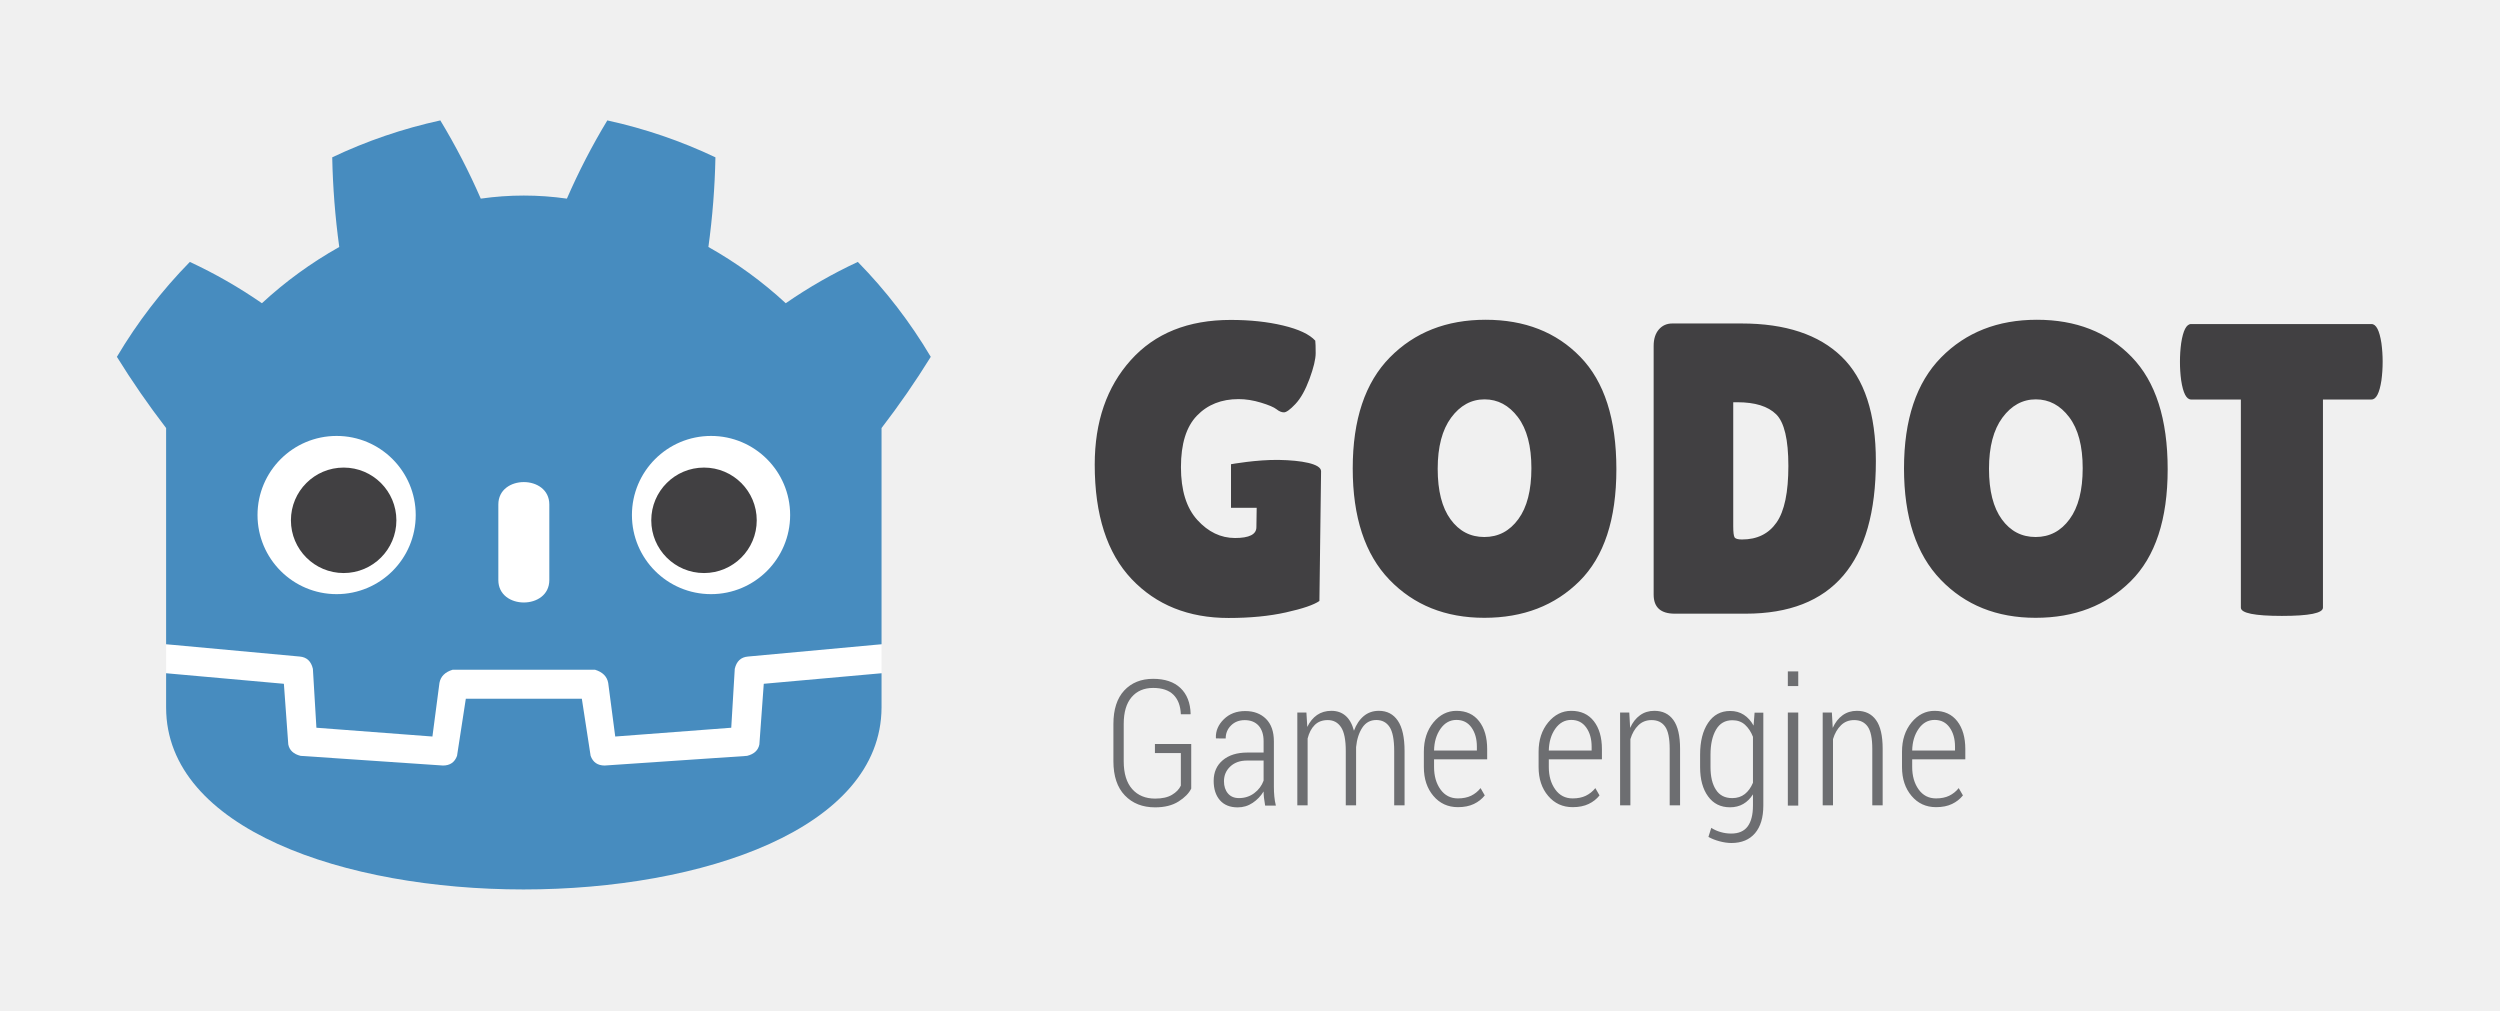
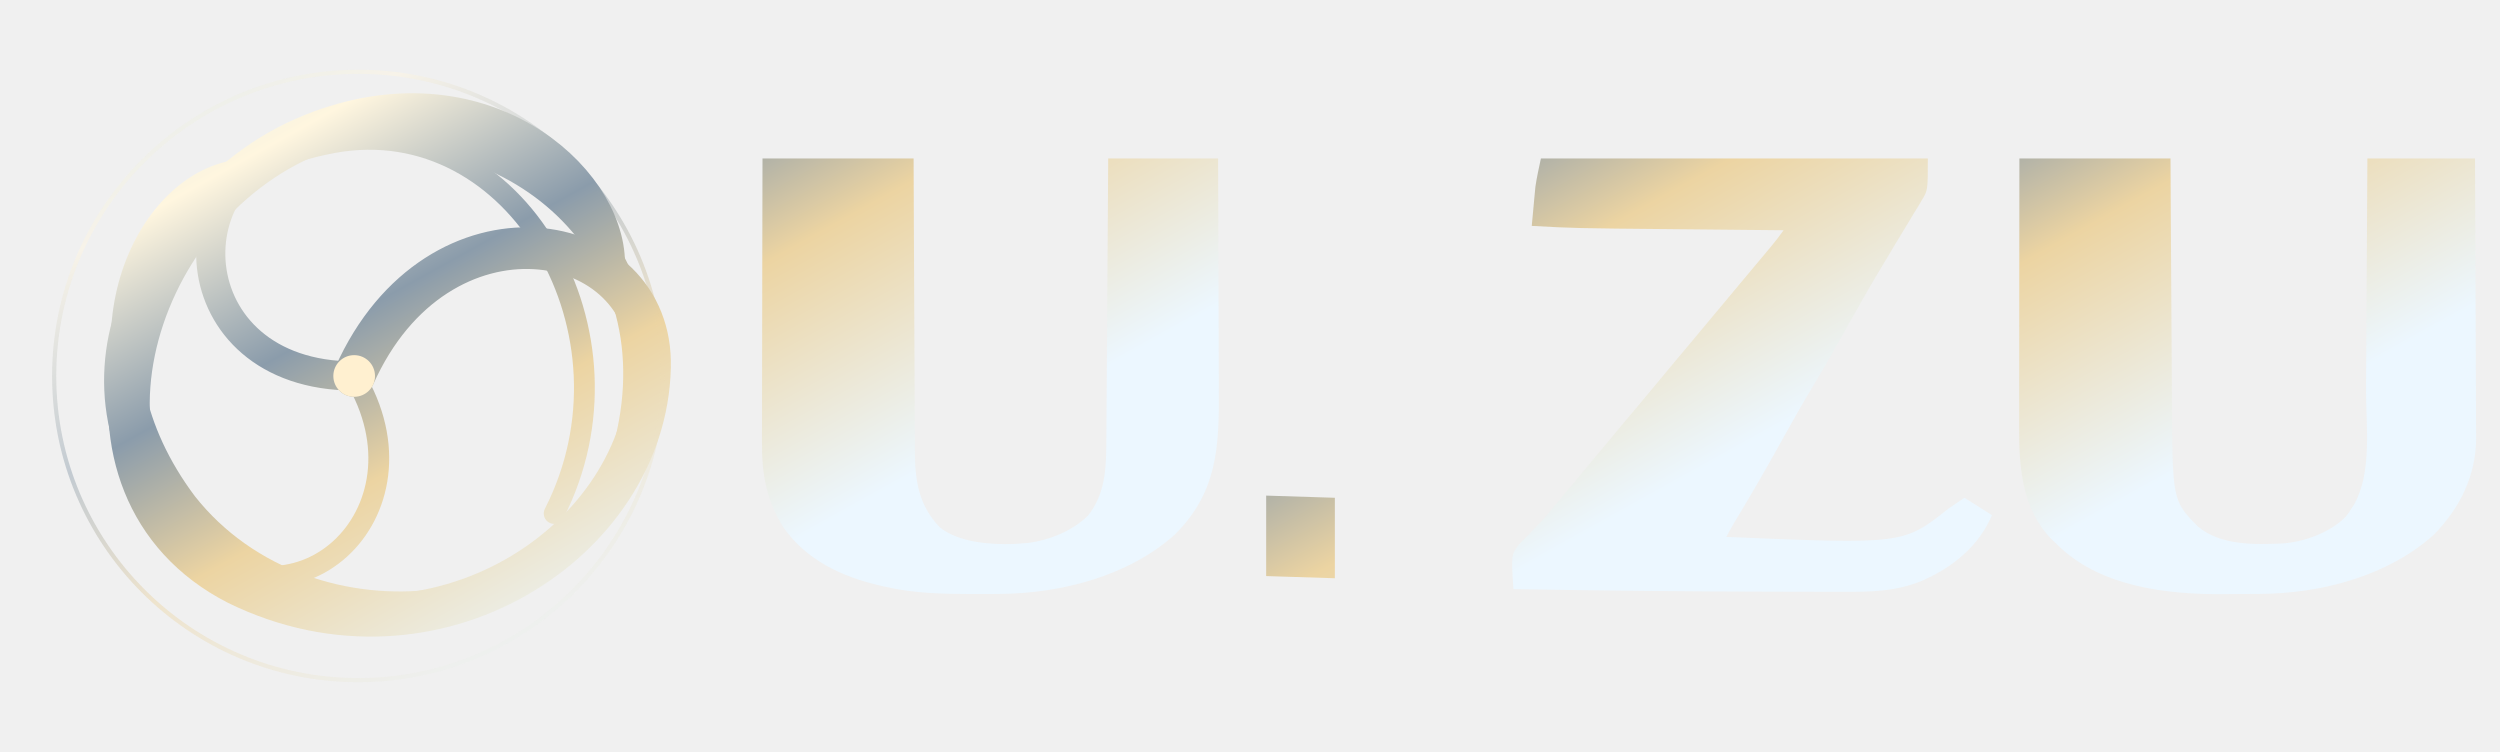
- <svg xmlns="http://www.w3.org/2000/svg" width="1024" height="414">
-   <path fill="#414042" d="M523.82 188.382c-9.142-.142-19.603 1.764-19.603 1.764v17.842h10.52l-.117 7.953c0 2.946-2.92 4.427-8.747 4.427-5.831 0-10.982-2.47-15.45-7.395-4.48-4.932-6.708-12.141-6.708-21.64 0-9.519 2.176-16.537 6.536-21.065 4.35-4.524 10.05-6.794 17.064-6.794 2.946 0 5.996.476 9.168 1.445 3.174.962 5.293 1.863 6.375 2.707 1.072.867 2.09 1.277 3.056 1.277.96 0 2.513-1.122 4.66-3.392 2.153-2.263 4.082-5.693 5.782-10.267 1.694-4.598 2.543-8.122 2.543-10.621 0-2.48-.054-4.19-.164-5.092-2.379-2.603-6.767-4.666-13.168-6.2-6.39-1.53-13.552-2.289-21.476-2.289-17.438 0-31.073 5.49-40.92 16.47-9.855 10.982-14.773 25.24-14.773 42.79 0 20.607 5.035 36.227 15.103 46.868 10.085 10.64 23.327 15.953 39.743 15.953 8.827 0 16.664-.76 23.51-2.289 6.853-1.523 11.41-3.088 13.676-4.67l.68-53.137c0-3.087-8.149-4.488-17.29-4.645m84.247-24.804c-5.431 0-9.98 2.496-13.671 7.47-3.672 4.98-5.517 11.969-5.517 20.963 0 9.013 1.754 15.914 5.27 20.722 3.508 4.823 8.117 7.225 13.835 7.225 5.715 0 10.358-2.432 13.924-7.313q5.351-7.293 5.353-20.884c0-9.054-1.846-16.023-5.524-20.89q-5.51-7.292-13.67-7.293m-.083 89.477c-15.9 0-28.868-5.203-38.89-15.61q-15.016-15.624-15.017-45.592c0-19.992 5.063-35.128 15.191-45.435 10.131-10.293 23.209-15.444 39.228-15.444 16.016 0 28.954 5.058 38.795 15.204 9.858 10.126 14.778 25.477 14.778 46.009 0 20.546-5.034 35.828-15.114 45.856-10.08 10.008-23.062 15.012-38.971 15.012m101.95-88.298v50.788c0 2.37.176 3.866.515 4.493.337.624 1.358.937 3.052.937 6.232 0 10.954-2.328 14.181-6.97 3.235-4.636 4.835-12.356 4.835-23.168 0-10.817-1.674-17.865-5-21.139-3.344-3.283-8.64-4.94-15.884-4.94zm-32.599 78.798V141.681c0-2.832.704-5.067 2.126-6.724 1.413-1.632 3.25-2.461 5.521-2.461h28.357c17.994 0 31.664 4.54 40.994 13.597 9.347 9.054 14.02 23.31 14.02 42.784 0 41.66-17.778 62.486-53.326 62.486h-29.03c-5.769 0-8.662-2.597-8.662-7.808m156.544-79.977c-5.432 0-9.994 2.496-13.678 7.47q-5.507 7.471-5.508 20.963c0 9.013 1.758 15.914 5.262 20.722 3.505 4.823 8.119 7.225 13.837 7.225 5.717 0 10.363-2.432 13.924-7.313q5.354-7.293 5.355-20.884c0-9.054-1.843-16.023-5.522-20.89-3.68-4.861-8.23-7.293-13.67-7.293m-.087 89.477q-23.86 0-38.88-15.61-15.03-15.624-15.03-45.592c0-19.992 5.065-35.128 15.191-45.435 10.139-10.293 23.209-15.444 39.233-15.444 16.02 0 28.946 5.058 38.8 15.204 9.85 10.126 14.772 25.477 14.772 46.009 0 20.546-5.037 35.828-15.115 45.856-10.076 10.008-23.07 15.012-38.971 15.012m117.69-4.17c0 2.251-5.597 3.392-16.809 3.392-11.202 0-16.815-1.141-16.815-3.392v-85.248h-20.371c-1.928 0-3.286-2.597-4.077-7.818a56 56 0 0 1-.501-7.636c0-2.592.162-5.146.501-7.636.79-5.205 2.15-7.823 4.077-7.823h73.864c1.924 0 3.277 2.617 4.078 7.823.333 2.49.505 5.043.505 7.636 0 2.608-.172 5.152-.505 7.637-.8 5.22-2.154 7.817-4.078 7.817h-19.87z" />
-   <path fill="#6d6e71" d="M487.93 322.997c-.94 1.926-2.664 3.691-5.188 5.289-2.52 1.607-5.722 2.406-9.611 2.406-5.132 0-9.259-1.617-12.394-4.887-3.122-3.243-4.686-7.92-4.686-14.022V296.57c0-5.97 1.473-10.548 4.431-13.743 2.95-3.17 6.903-4.78 11.84-4.78 4.824 0 8.564 1.27 11.212 3.781 2.639 2.519 4.025 6.038 4.146 10.532l-.066.2h-3.94c-.14-3.443-1.14-6.101-3.022-7.979-1.871-1.861-4.655-2.803-8.33-2.803-3.72 0-6.668 1.259-8.823 3.785-2.15 2.518-3.224 6.17-3.224 10.968v15.301q.001 7.462 3.476 11.382c2.316 2.592 5.438 3.892 9.38 3.892 2.876 0 5.19-.51 6.92-1.554 1.738-1.028 2.942-2.285 3.624-3.775V308.45h-10.618v-3.704h14.873zm19.557 3.902c2.336 0 4.416-.661 6.232-2.01 1.82-1.353 3.096-3.063 3.852-5.146v-8.224h-6.756q-4.31 0-6.896 2.442c-1.726 1.617-2.581 3.637-2.581 6.037 0 2.03.534 3.696 1.616 4.981 1.08 1.289 2.59 1.92 4.533 1.92m10.715 3.068a99 99 0 0 1-.48-3.225 22 22 0 0 1-.15-2.562 14.9 14.9 0 0 1-4.483 4.675c-1.836 1.236-3.878 1.848-6.128 1.848-3.147 0-5.567-.975-7.28-2.927-1.702-1.96-2.563-4.6-2.563-7.936 0-3.523 1.237-6.35 3.72-8.448 2.48-2.098 5.85-3.147 10.09-3.147h6.643v-4.672c0-2.686-.686-4.802-2.032-6.331-1.375-1.51-3.264-2.275-5.701-2.275-2.268 0-4.139.722-5.608 2.182-1.463 1.45-2.19 3.224-2.19 5.337l-3.944-.035-.07-.206c-.11-2.866.973-5.4 3.261-7.646 2.279-2.24 5.203-3.352 8.761-3.352 3.517 0 6.347 1.069 8.509 3.2q3.224 3.227 3.226 9.21v18.645c0 1.358.064 2.677.183 3.936a25 25 0 0 0 .627 3.729zm16.905-38.108.36 5.9c1-2.112 2.339-3.739 3.998-4.896q2.498-1.711 5.874-1.711c2.296 0 4.232.668 5.794 2.02 1.562 1.347 2.714 3.387 3.446 6.127.938-2.529 2.264-4.528 3.986-5.975 1.722-1.45 3.812-2.172 6.23-2.172 3.335 0 5.923 1.35 7.755 4.05 1.841 2.705 2.759 6.856 2.759 12.464v22.207h-4.246v-22.28c0-4.663-.645-7.946-1.9-9.834-1.261-1.89-3.071-2.842-5.41-2.842-2.462 0-4.384 1.04-5.767 3.152-1.375 2.112-2.223 4.754-2.531 7.945v23.86h-4.224v-22.258c0-4.554-.639-7.812-1.945-9.759-1.299-1.946-3.107-2.912-5.427-2.912-2.218 0-4.013.677-5.358 2.02-1.353 1.349-2.315 3.195-2.899 5.538v27.369h-4.22v-38.014zm61.457 3.021q-3.966 0-6.517 3.613c-1.705 2.415-2.585 5.392-2.656 8.938h17.537v-1.626c0-3.137-.736-5.75-2.21-7.822-1.482-2.075-3.53-3.103-6.154-3.103m.598 35.735c-4.099 0-7.451-1.543-10.055-4.621q-3.895-4.61-3.896-11.793v-6.313c0-4.798 1.303-8.798 3.912-11.979 2.616-3.167 5.758-4.75 9.441-4.75 3.983 0 7.068 1.413 9.27 4.246q3.313 4.257 3.312 11.434v4.171H587.39v3.162c0 3.68.882 6.744 2.635 9.19 1.757 2.45 4.144 3.666 7.136 3.666 2.077 0 3.888-.367 5.396-1.089a11.1 11.1 0 0 0 3.877-3.132l1.728 2.99c-1.148 1.456-2.634 2.633-4.45 3.505-1.811.868-4 1.312-6.551 1.312m46.411-35.734q-3.976 0-6.528 3.613-2.54 3.62-2.652 8.938h17.54v-1.626c0-3.137-.733-5.75-2.216-7.822-1.475-2.075-3.52-3.103-6.144-3.103m.593 35.735c-4.1 0-7.446-1.543-10.045-4.621q-3.91-4.61-3.91-11.793v-6.313c0-4.798 1.309-8.798 3.913-11.979 2.623-3.167 5.766-4.75 9.45-4.75 3.975 0 7.072 1.413 9.27 4.246 2.2 2.837 3.304 6.65 3.304 11.434v4.171h-21.755v3.162q0 5.52 2.647 9.19c1.747 2.45 4.124 3.666 7.125 3.666 2.087 0 3.888-.367 5.392-1.089a11.2 11.2 0 0 0 3.894-3.132l1.717 2.99c-1.15 1.456-2.633 2.633-4.451 3.505-1.81.868-3.997 1.312-6.55 1.312m23.189-38.755.345 6.284c1.014-2.23 2.353-3.962 4.034-5.166 1.667-1.21 3.63-1.824 5.887-1.824 3.396 0 5.998 1.256 7.804 3.78 1.826 2.518 2.73 6.434 2.73 11.749v23.191h-4.249V306.72c0-4.343-.636-7.377-1.9-9.137-1.258-1.76-3.107-2.636-5.513-2.636-2.158 0-3.968.701-5.419 2.126-1.457 1.412-2.543 3.294-3.267 5.666v27.134h-4.219V291.86zm33.27 22.395c0 3.858.73 6.926 2.213 9.208 1.465 2.304 3.695 3.443 6.671 3.443 2.04 0 3.757-.544 5.167-1.657 1.405-1.113 2.514-2.662 3.336-4.627V301.79c-.79-2.025-1.874-3.66-3.244-4.92-1.368-1.24-3.102-1.863-5.186-1.863-2.97 0-5.216 1.294-6.708 3.891-1.502 2.603-2.25 5.995-2.25 10.161zm-4.262-5.195c0-5.386 1.088-9.714 3.274-12.975 2.169-3.245 5.187-4.871 9.03-4.871 2.134 0 4.007.52 5.607 1.564 1.603 1.024 2.928 2.523 3.992 4.43l.412-5.287h3.581v38.048c0 4.871-1.13 8.646-3.4 11.317-2.271 2.66-5.499 4.009-9.666 4.009-1.5 0-3.11-.235-4.832-.691-1.724-.456-3.252-1.054-4.59-1.805l1.168-3.704a14.1 14.1 0 0 0 3.831 1.716 15.2 15.2 0 0 0 4.352.616q4.536-.001 6.71-2.905c1.452-1.961 2.18-4.798 2.18-8.553v-4.597c-1.079 1.71-2.402 3.024-3.97 3.93-1.563.912-3.39 1.368-5.448 1.368-3.818 0-6.814-1.496-8.976-4.486-2.167-2.983-3.255-6.965-3.255-11.93zm40.2 20.916h-4.266V291.86h4.266zm0-48.968h-4.266v-6.005h4.266zm13.774 10.852.346 6.284c1.016-2.23 2.35-3.962 4.027-5.166 1.677-1.21 3.643-1.824 5.89-1.824 3.397 0 6.01 1.256 7.82 3.78 1.821 2.518 2.717 6.434 2.717 11.749v23.191h-4.248V306.72c0-4.343-.635-7.377-1.897-9.137-1.268-1.76-3.103-2.636-5.517-2.636-2.157 0-3.962.701-5.412 2.126-1.455 1.412-2.545 3.294-3.266 5.666v27.134h-4.224V291.86zm42.074 3.021q-3.978 0-6.518 3.613-2.547 3.62-2.66 8.938h17.54v-1.626c0-3.137-.731-5.75-2.21-7.822-1.476-2.075-3.525-3.103-6.152-3.103m.602 35.735c-4.11 0-7.456-1.543-10.048-4.621q-3.903-4.61-3.903-11.793v-6.313c0-4.798 1.302-8.798 3.91-11.979q3.924-4.75 9.439-4.75c3.978 0 7.077 1.413 9.283 4.246 2.197 2.837 3.3 6.65 3.3 11.434v4.171h-21.76v3.162c0 3.68.887 6.744 2.642 9.19 1.754 2.45 4.133 3.666 7.137 3.666 2.08 0 3.88-.367 5.382-1.089a11.16 11.16 0 0 0 3.897-3.132l1.725 2.99c-1.156 1.456-2.64 2.633-4.454 3.505-1.81.868-3.998 1.312-6.55 1.312" />
-   <g fill="#fff" transform="matrix(.36 0 0 .36 30.24 21.6)">
-     <path d="M105 673v33q407 354 814 0v-33z" />
-     <path fill="#478cbf" d="m105 673 152 14q12 1 15 14l4 67 132 10 8-61q2-11 15-15h162q13 4 15 15l8 61 132-10 4-67q3-13 15-14l152-14V427q30-39 56-81-35-59-83-108-43 20-82 47-40-37-88-64 7-51 8-102-59-28-123-42-26 43-46 89-49-7-98 0-20-46-46-89-64 14-123 42 1 51 8 102-48 27-88 64-39-27-82-47-48 49-83 108 26 42 56 81zm0 33v39c0 276 813 276 814 0v-39l-134 12-5 69q-2 10-14 13l-162 11q-12 0-16-11l-10-65H446l-10 65q-4 11-16 11l-162-11q-12-3-14-13l-5-69z" />
-     <path d="M483 600c0 34 58 34 58 0v-86c0-34-58-34-58 0z" />
-     <circle cx="725" cy="526" r="90" />
-     <circle cx="299" cy="526" r="90" />
+ <svg xmlns="http://www.w3.org/2000/svg" width="512" height="154" viewBox="0 0 600 180" fill="none">
+   <defs>
+     <linearGradient id="metal" x1="0" y1="0" x2="100" y2="180" gradientUnits="userSpaceOnUse">
+       <stop stop-color="#b4d9ed" />
+       <stop offset=".3" stop-color="#fff6df" />
+       <stop offset=".52" stop-color="#8b9cab" />
+       <stop offset=".7" stop-color="#ecd4a2" />
+       <stop offset="1" stop-color="#ecf7ff" />
+     </linearGradient>
+     <linearGradient id="wordmark-metal" x1="0" y1="0" x2="100" y2="180" gradientUnits="userSpaceOnUse" gradientTransform="matrix(1.819951 0 0 1.915709 -333.0511 -72.41379)">
+       <stop stop-color="#b4d9ed" />
+       <stop offset=".3" stop-color="#fff6df" />
+       <stop offset=".52" stop-color="#8b9cab" />
+       <stop offset=".7" stop-color="#ecd4a2" />
+       <stop offset="1" stop-color="#ecf7ff" />
+     </linearGradient>
+   </defs>
+   <g stroke="url(#metal)" stroke-linecap="round">
+     <path d="M85 90C105 45 157 54 156 88C155 130 104 163 57 140C12 117 30 50 75 32C115 16 145 43 145 63" stroke-width="10" />
+     <path d="M85 90C42 90 40 39 75 33C121 24 163 57 151 106C141 151 74 159 44 121C17 85 34 47 55 42" stroke-width="7" />
+     <path d="M85 90C105 123 70 155 43 128C11 95 31 43 80 34C124 26 155 80 133 123" stroke-width="5" />
+     <circle cx="86" cy="90" r="73" stroke-width="1" opacity=".45" />
  </g>
-   <g fill="#414042" transform="matrix(.36 0 0 .36 30.24 21.6)">
-     <circle cx="307" cy="532" r="60" />
-     <circle cx="717" cy="532" r="60" />
+   <circle cx="85" cy="90" r="5" fill="#fff0d0" />
+   <g transform="translate(183 37.8) scale(0.5494652 0.522)">
+     <path d="M0 0 C21.78 0 43.56 0 66 0 C66.037 10.472 66.075 20.945 66.113 31.734 C66.144 38.379 66.175 45.023 66.209 51.668 C66.263 62.208 66.315 72.749 66.346 83.29 C66.369 90.967 66.403 98.645 66.449 106.323 C66.473 110.385 66.491 114.446 66.498 118.507 C66.504 122.339 66.524 126.17 66.554 130.002 C66.563 131.4 66.567 132.797 66.565 134.195 C66.553 147.693 68.068 159.261 77.383 169.523 C85.492 176.528 99.582 177.626 109.77 177.246 C110.836 177.165 111.902 177.084 113 177 C113.932 176.929 114.864 176.858 115.824 176.785 C125.247 175.561 135.48 171.181 142.125 164.25 C150.432 153.426 150.147 140.129 150.205 127.148 C150.215 125.758 150.225 124.368 150.235 122.977 C150.262 119.224 150.283 115.47 150.303 111.717 C150.325 107.786 150.353 103.856 150.379 99.926 C150.429 92.492 150.474 85.058 150.517 77.625 C150.567 69.158 150.622 60.691 150.677 52.225 C150.791 34.816 150.897 17.408 151 0 C166.84 0 182.68 0 199 0 C199.068 17.082 199.123 34.164 199.155 51.246 C199.171 59.179 199.192 67.112 199.226 75.045 C199.256 81.966 199.276 88.886 199.282 95.807 C199.286 99.466 199.295 103.124 199.317 106.783 C199.465 132.357 198.767 153.52 180 173 C160.016 191.867 130.504 200.039 103.512 200.203 C103.123 200.207 103.123 200.207 101.157 200.224 C98.667 200.242 96.178 200.248 93.688 200.25 C92.837 200.251 91.986 200.251 91.11 200.252 C78.533 200.236 66.291 199.931 54 197 C53.631 196.914 53.631 196.914 51.761 196.48 C34.546 192.334 19.143 184.653 9.062 169.5 C1.656 156.919 -0.307 145.101 -0.227 130.668 C-0.226 129.238 -0.227 127.808 -0.228 126.378 C-0.229 122.521 -0.217 118.665 -0.203 114.808 C-0.19 110.768 -0.189 106.728 -0.187 102.688 C-0.181 95.049 -0.164 87.41 -0.144 79.771 C-0.117 69.441 -0.107 59.111 -0.095 48.78 C-0.076 32.52 -0.036 16.26 0 0 Z " fill="url(#wordmark-metal)" transform="translate(0,0)" />
+     <path d="M0 0 C21.78 0 43.56 0 66 0 C66.049 9.609 66.098 19.217 66.148 29.117 C66.184 35.233 66.22 41.349 66.258 47.465 C66.318 57.155 66.376 66.846 66.422 76.537 C66.455 83.597 66.495 90.658 66.543 97.718 C66.568 101.449 66.59 105.179 66.603 108.91 C66.788 157.253 66.788 157.253 78.023 169.277 C87.986 177.961 102.573 177.572 115 177 C124.556 176.283 136.029 171.807 142.625 164.625 C143.898 162.844 143.898 162.844 145 161 C145.384 160.392 145.768 159.783 146.164 159.156 C154.223 144.081 151.343 122.616 151.405 106.016 C151.421 102.278 151.447 98.539 151.473 94.801 C151.519 87.751 151.556 80.7 151.589 73.649 C151.628 65.61 151.677 57.571 151.727 49.532 C151.83 33.022 151.918 16.511 152 0 C167.51 0 183.02 0 199 0 C199.091 17.899 199.164 35.797 199.207 53.696 C199.228 62.008 199.256 70.32 199.302 78.632 C199.342 85.882 199.367 93.131 199.376 100.381 C199.382 104.215 199.394 108.049 199.423 111.883 C199.45 115.502 199.458 119.121 199.452 122.74 C199.454 124.68 199.475 126.621 199.498 128.561 C199.418 145.667 192.598 160.549 181 173 C161.012 191.908 131.906 200.059 104.918 200.203 C104.491 200.206 104.491 200.206 102.331 200.22 C100.528 200.23 98.726 200.236 96.923 200.24 C94.233 200.25 91.544 200.281 88.854 200.312 C64.324 200.463 36.606 196.931 18.18 179.211 C17.46 178.481 16.741 177.752 16 177 C15.425 176.435 14.85 175.871 14.258 175.289 C1.286 161.511 -0.165 142.333 -0.114 124.424 C-0.113 123.063 -0.113 121.702 -0.114 120.342 C-0.114 116.669 -0.108 112.996 -0.101 109.323 C-0.095 105.476 -0.095 101.63 -0.093 97.784 C-0.09 90.509 -0.082 83.235 -0.072 75.961 C-0.059 66.125 -0.053 56.289 -0.048 46.452 C-0.038 30.968 -0.018 15.484 0 0 Z " fill="url(#wordmark-metal)" transform="translate(549,0)" />
+     <path d="M0 0 C55.77 0 111.54 0 169 0 C169 14.624 169 14.624 166.395 19.148 C166.112 19.655 166.112 19.655 164.684 22.216 C164.375 22.737 164.375 22.737 162.812 25.375 C162.177 26.5 161.541 27.625 160.886 28.784 C158.948 32.204 156.976 35.602 155 39 C153.386 41.83 151.781 44.666 150.178 47.502 C149.135 49.348 148.088 51.191 147.038 53.033 C142.179 61.583 137.57 70.257 132.969 78.948 C128.618 87.161 124.182 95.309 119.562 103.375 C113.961 113.16 108.67 123.092 103.412 133.064 C97.21 144.818 90.789 156.427 84.151 167.942 C83.037 169.934 82.003 171.95 81 174 C158.349 177.39 158.349 177.39 178 161 C179.325 160.03 180.658 159.071 182 158.125 C182.99 157.424 183.98 156.722 185 156 C188.96 158.64 192.92 161.28 197 164 C191.279 178.303 179.688 188.224 165.812 194.438 C154.526 199.137 143.956 199.283 131.965 199.23 C130.155 199.23 128.344 199.23 126.534 199.23 C121.675 199.229 116.816 199.215 111.956 199.197 C108.938 199.188 105.919 199.182 102.9 199.177 C64.595 199.121 26.298 198.683 -12 198 C-13.001 182.256 -13.001 182.256 -9.543 177.43 C-8.463 176.21 -7.342 175.025 -6.188 173.875 C-4.983 172.542 -3.78 171.207 -2.578 169.871 C-2.276 169.547 -2.276 169.547 -0.744 167.91 C1.867 165.051 4.209 162.008 6.562 158.938 C7.458 157.789 8.355 156.642 9.254 155.496 C9.701 154.925 10.149 154.354 10.61 153.765 C13.054 150.661 15.528 147.581 18 144.5 C21.86 139.687 25.696 134.857 29.5 130 C33.804 124.506 38.153 119.05 42.52 113.605 C45.871 109.423 49.195 105.219 52.5 101 C56.804 95.506 61.153 90.05 65.52 84.605 C68.871 80.423 72.195 76.219 75.5 72 C79.304 67.143 83.14 62.313 87 57.5 C91.062 52.433 95.107 47.352 99.125 42.25 C99.586 41.665 100.048 41.081 100.523 40.479 C102.445 38.033 104.273 35.59 106 33 C104.961 32.99 103.922 32.979 102.852 32.969 C92.955 32.87 83.058 32.767 73.162 32.661 C68.076 32.606 62.991 32.553 57.906 32.503 C14.656 32.076 14.656 32.076 -4 31 C-3.784 28.557 -3.567 26.114 -3.35 23.671 C-3.185 21.807 -3.024 19.943 -2.864 18.079 C-2.788 17.251 -2.711 16.423 -2.633 15.57 C-2.559 14.743 -2.486 13.915 -2.411 13.063 C-1.822 8.674 -0.868 4.342 0 0 Z " fill="url(#wordmark-metal)" transform="translate(340,0)" />
+     <path d="M0 0 C9.9 0.33 19.8 0.66 30 1 C30 13.21 30 25.42 30 38 C25.05 37.835 25.05 37.835 0 37 C0 24.79 0 12.58 0 0 Z " fill="url(#wordmark-metal)" transform="translate(220,155)" />
  </g>
</svg>
